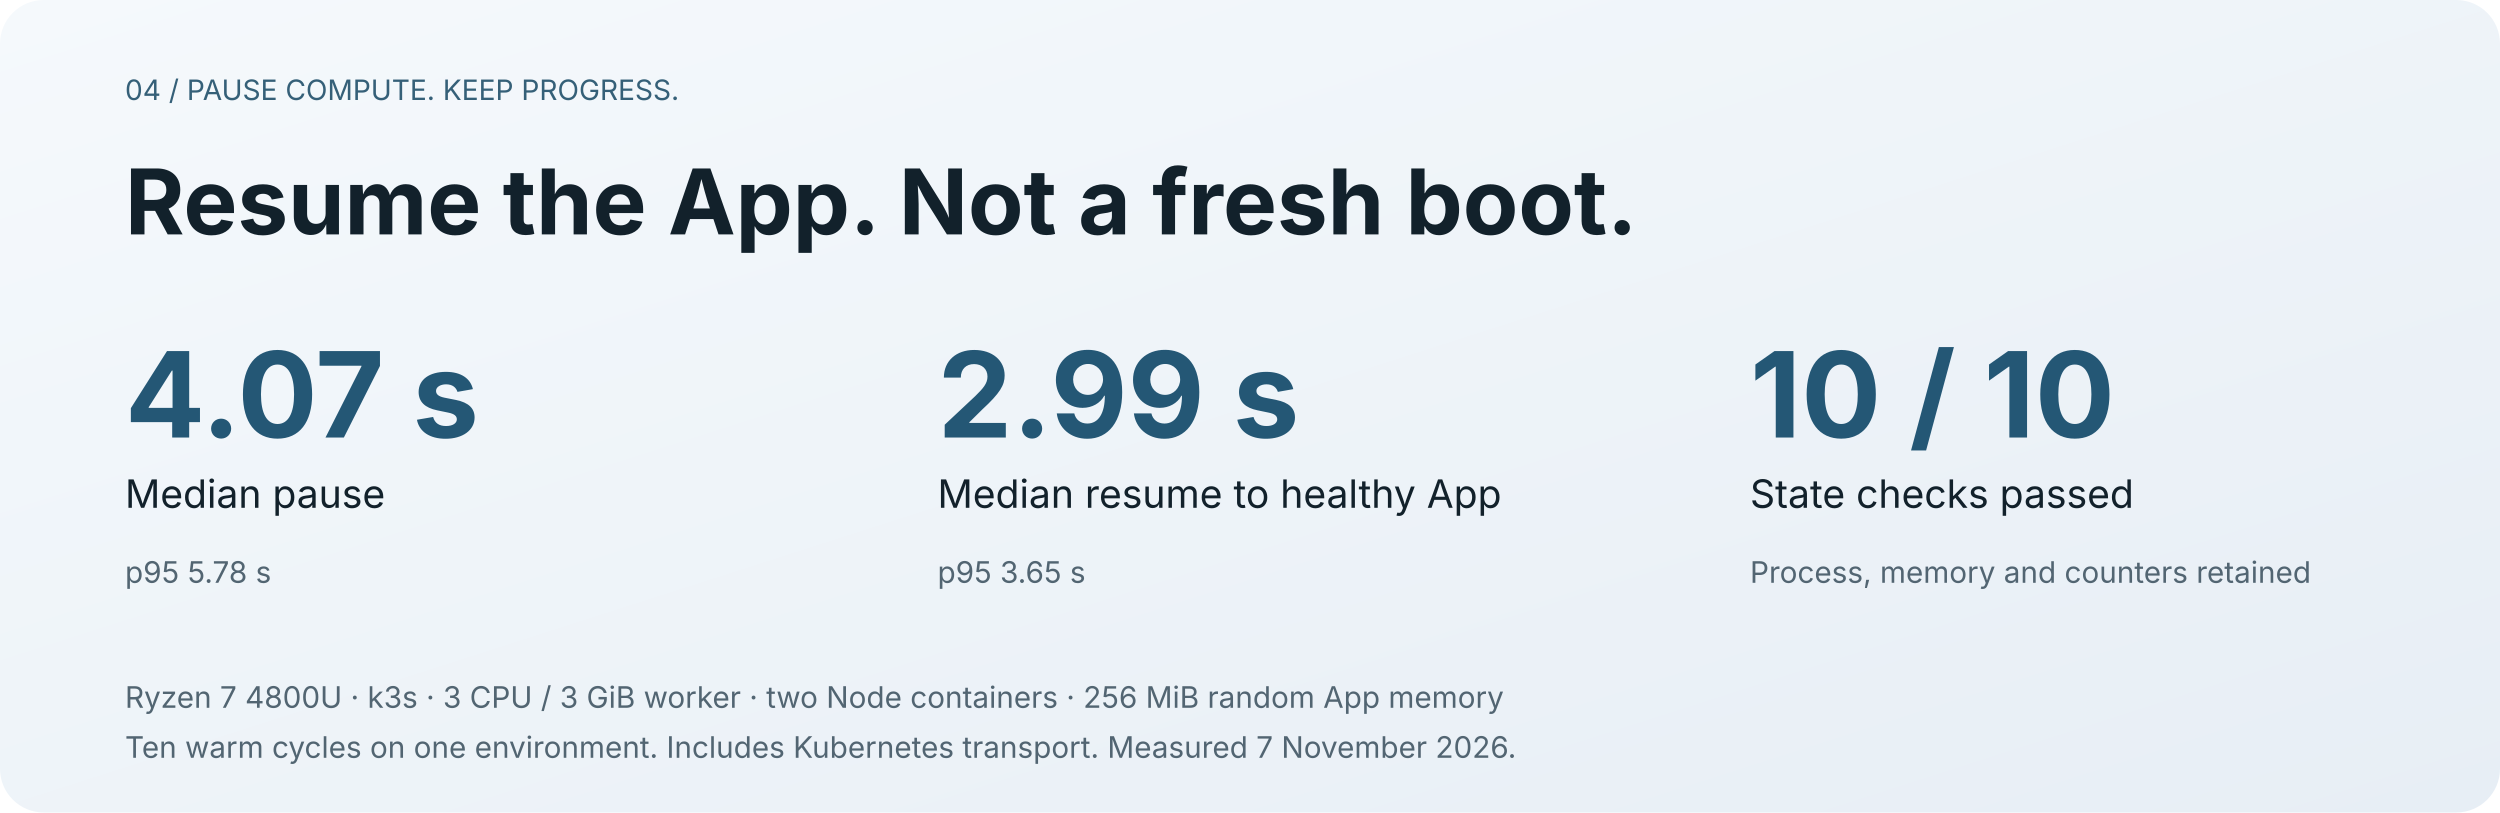
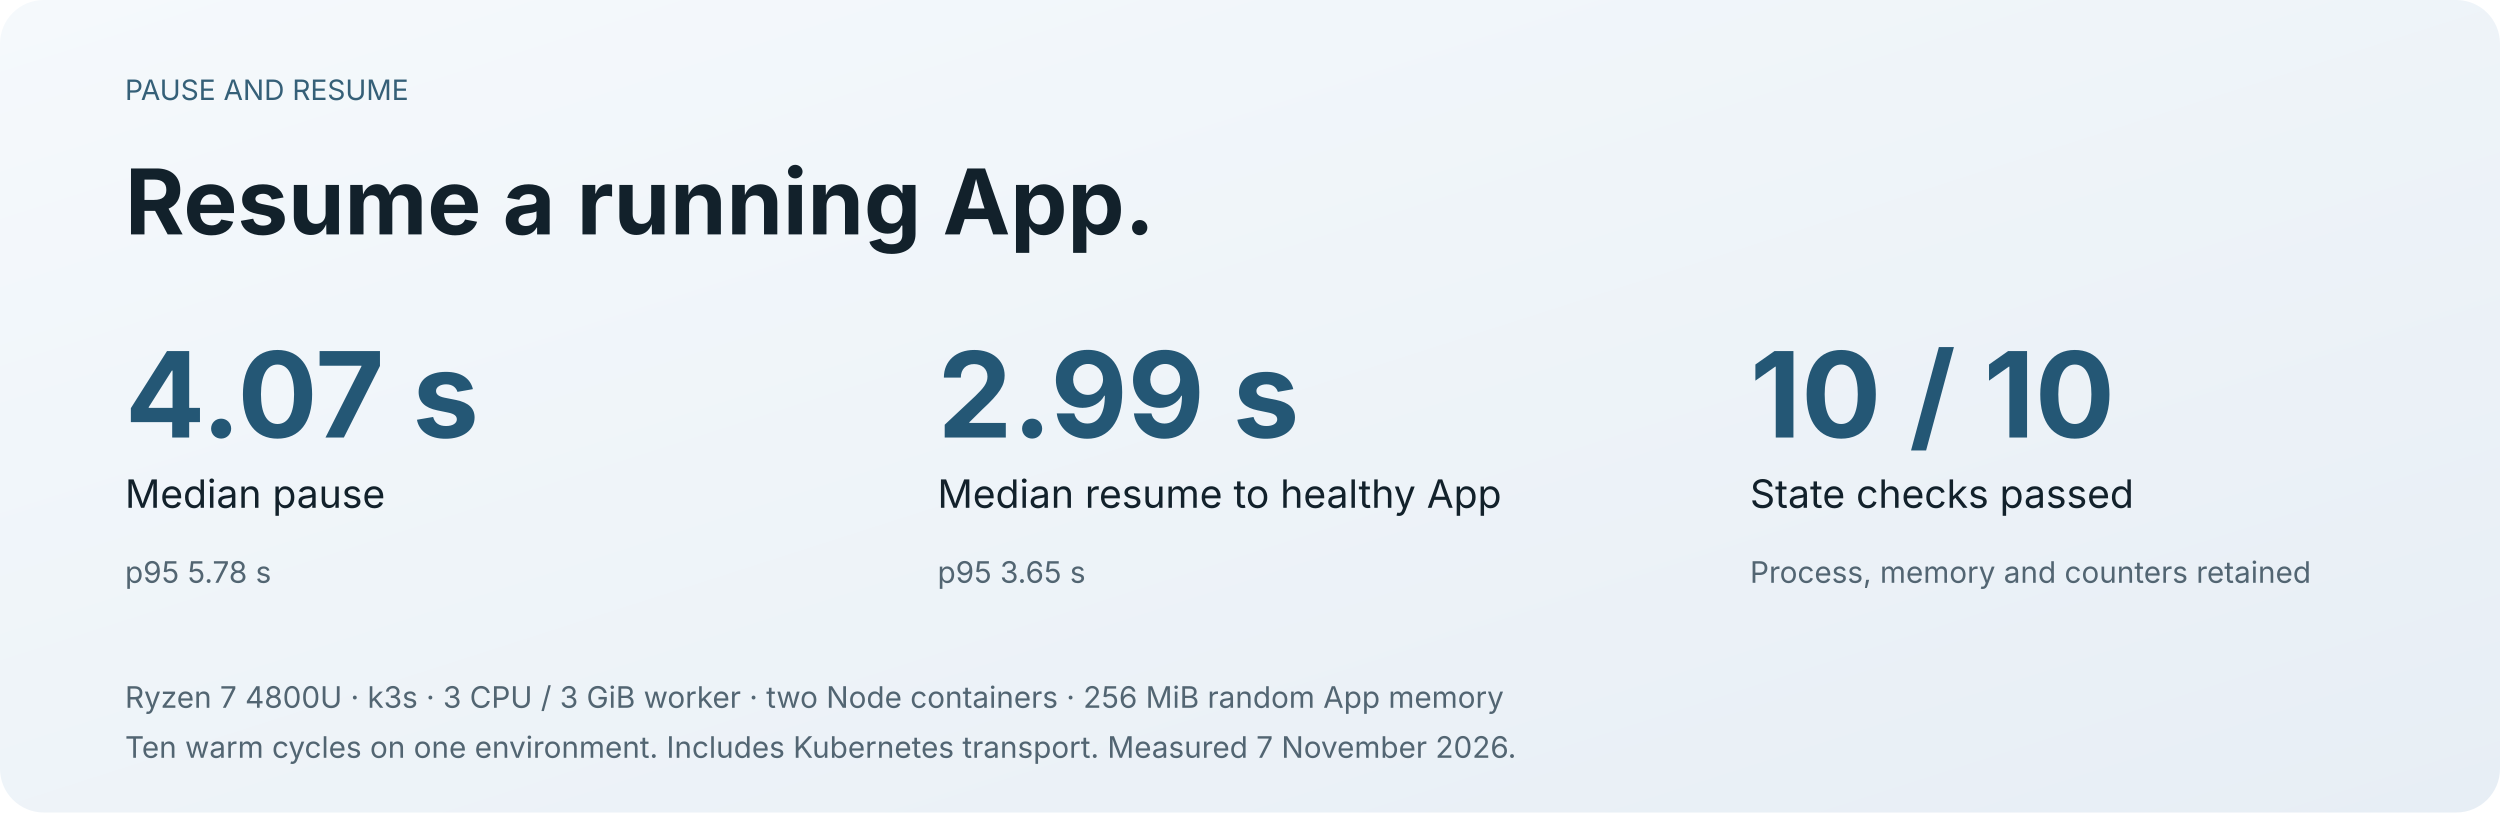
<svg xmlns="http://www.w3.org/2000/svg" viewBox="0 0 1600 520" role="img" aria-labelledby="title desc">
  <defs>
    <linearGradient id="background" x2="1" y2="1">
      <stop stop-color="#f5f9fc" />
      <stop offset="1" stop-color="#e7eef5" />
    </linearGradient>
  </defs>
  <rect width="1600" height="520" rx="28" fill="url(#background)" />
  <g font-family="Inter, -apple-system, Segoe UI, sans-serif">
-     <text x="80" y="64" font-size="18" fill="#356078">04 / PAUSE COMPUTE. KEEP PROGRESS.</text>
-     <text x="80" y="150" font-size="58" font-weight="700" fill="#12212b">Resume the App. Not a fresh boot.</text>
+     <text x="80" y="64" font-size="18" fill="#356078">PAUSE AND RESUME</text>
+     <text x="80" y="150" font-size="58" font-weight="700" fill="#12212b">Resume a running App.</text>
    <g fill="#245775" font-size="76" font-weight="700">
      <text x="80" y="280">4.07 s</text>
      <text x="600" y="280">2.99 s</text>
      <text x="1120" y="280">10 / 10</text>
    </g>
    <g fill="#12212b" font-size="25">
      <text x="80" y="325">Median pause</text>
      <text x="600" y="325">Median resume to healthy App</text>
      <text x="1120" y="325">State checks passed</text>
    </g>
    <g fill="#526572" font-size="19">
      <text x="80" y="373">p95 5.78 s</text>
      <text x="600" y="373">p95 3.65 s</text>
      <text x="1120" y="373">Process, memory and counters retained</text>
      <text x="80" y="453">Ryzen 7 4800U · k3s · 3 CPU / 3 GiB worker · two Node containers · 256 MiB random App memory</text>
      <text x="80" y="485">Ten warm cycles on one environment. Includes Kubernetes transport. Measured 7 November 2026.</text>
    </g>
  </g>
</svg>
